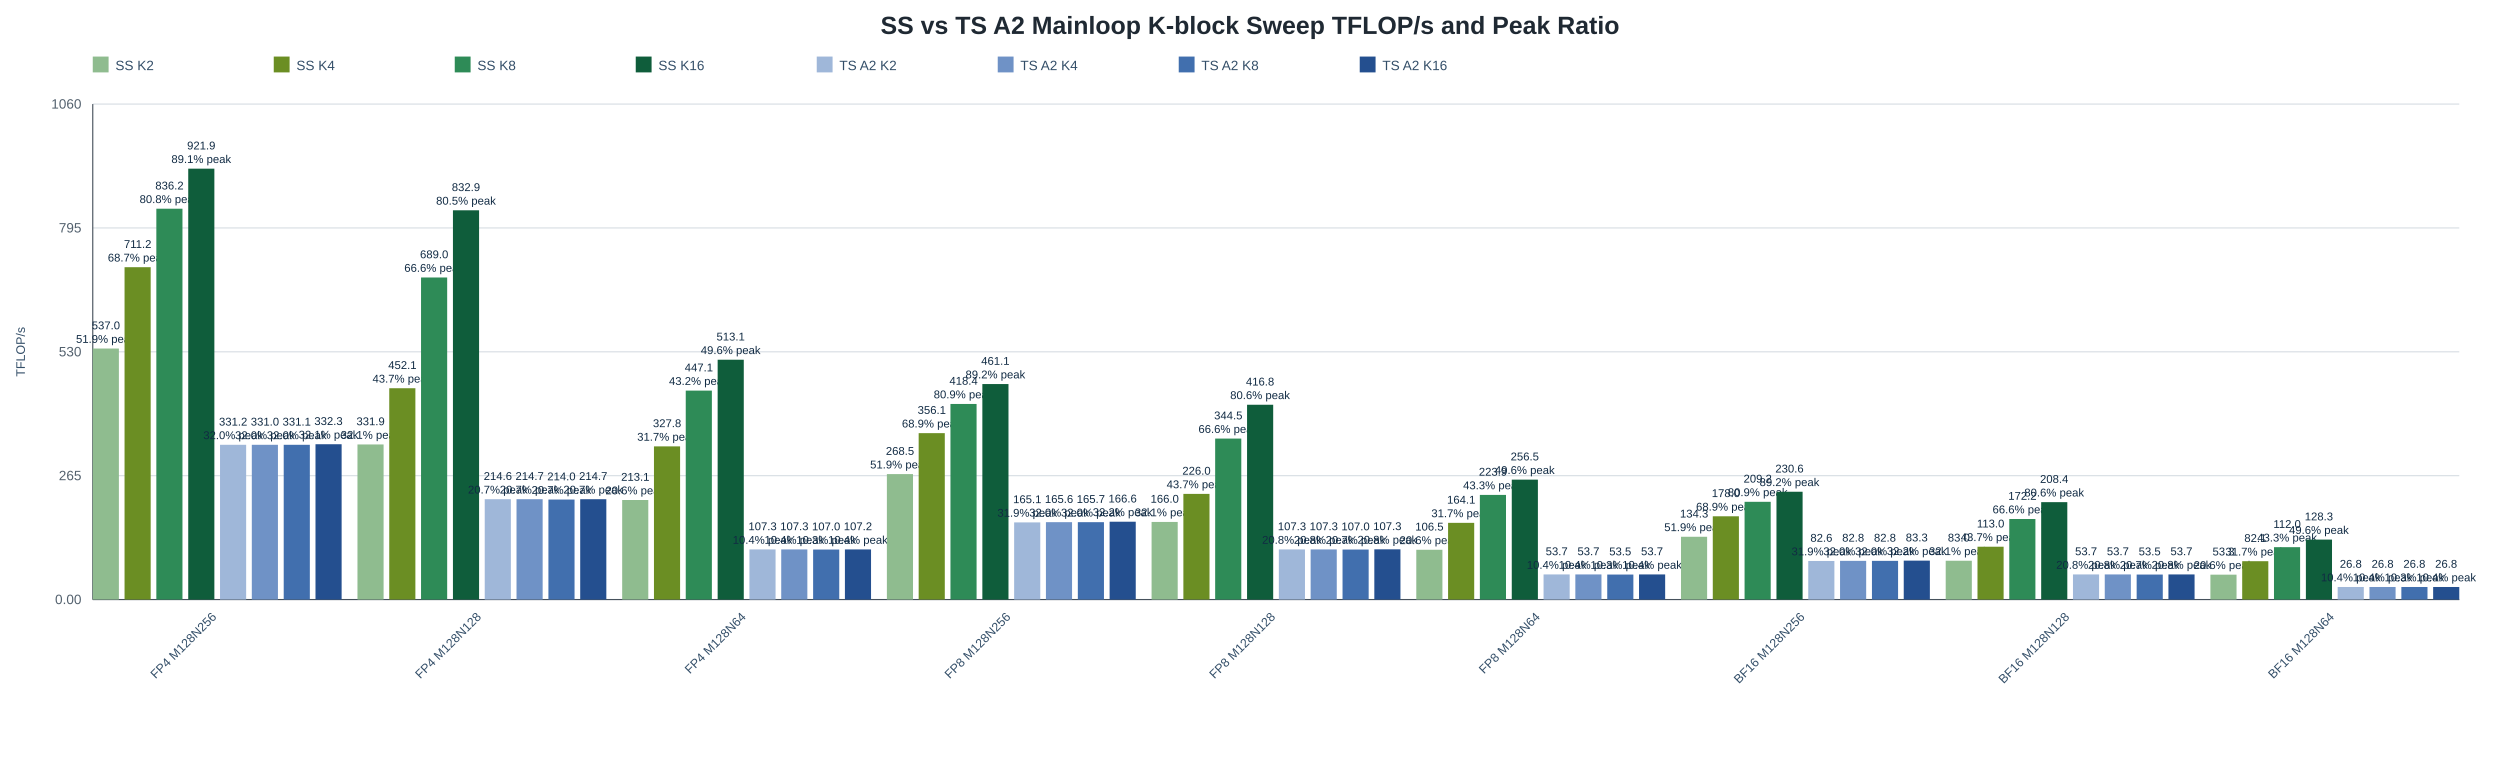
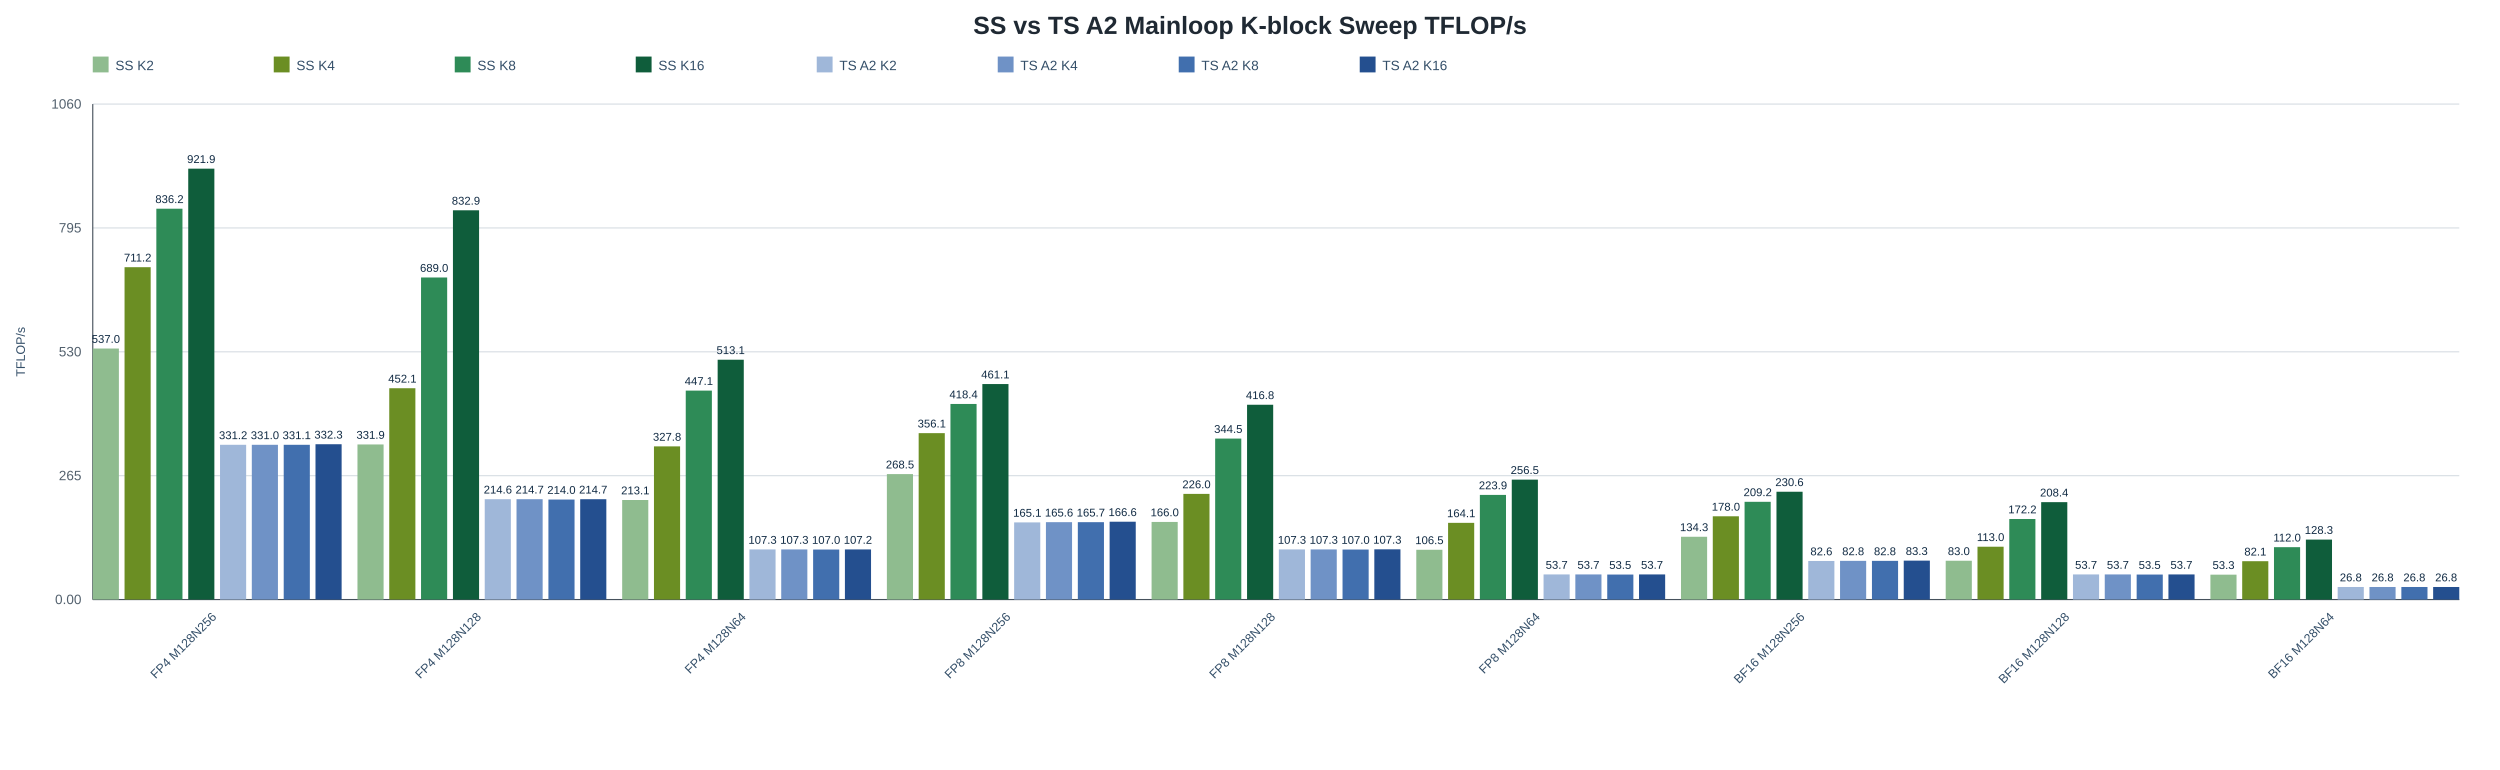
<svg xmlns="http://www.w3.org/2000/svg" width="2210" height="680" viewBox="0 0 2210 680">
  <style>
text { font-family: Arial, sans-serif; fill: #1f2933; }
.title { font-size: 22px; font-weight: 700; }
.axis { stroke: #46515c; stroke-width: 1; }
.grid { stroke: #d7dde3; stroke-width: 1; }
.tick { font-size: 12px; fill: #52606d; }
.label { font-size: 11px; fill: #334e68; }
.value { font-size: 10px; fill: #102a43; }
.legend { font-size: 12px; fill: #334e68; }
</style>
-   <text x="1105.0" y="30" text-anchor="middle" class="title">SS vs TS A2 Mainloop K-block Sweep TFLOP/s and Peak Ratio</text>
+   <text x="1105.0" y="30" text-anchor="middle" class="title">SS vs TS A2 Mainloop K-block Sweep TFLOP/s</text>
  <text x="22" y="311.0" transform="rotate(-90 22 311.0)" text-anchor="middle" class="label">TFLOP/s</text>
  <rect x="82" y="50" width="14" height="14" fill="#8fbc8f" />
  <text x="102" y="62" class="legend">SS K2</text>
  <rect x="242" y="50" width="14" height="14" fill="#6b8e23" />
  <text x="262" y="62" class="legend">SS K4</text>
  <rect x="402" y="50" width="14" height="14" fill="#2e8b57" />
  <text x="422" y="62" class="legend">SS K8</text>
  <rect x="562" y="50" width="14" height="14" fill="#0f5d3b" />
  <text x="582" y="62" class="legend">SS K16</text>
  <rect x="722" y="50" width="14" height="14" fill="#9fb7d9" />
  <text x="742" y="62" class="legend">TS A2 K2</text>
  <rect x="882" y="50" width="14" height="14" fill="#6f92c6" />
  <text x="902" y="62" class="legend">TS A2 K4</text>
  <rect x="1042" y="50" width="14" height="14" fill="#416fae" />
  <text x="1062" y="62" class="legend">TS A2 K8</text>
  <rect x="1202" y="50" width="14" height="14" fill="#244f8f" />
  <text x="1222" y="62" class="legend">TS A2 K16</text>
  <line x1="82" y1="530.0" x2="2174" y2="530.0" class="grid" />
  <text x="72" y="534.0" text-anchor="end" class="tick">0.00</text>
  <line x1="82" y1="420.5" x2="2174" y2="420.5" class="grid" />
  <text x="72" y="424.5" text-anchor="end" class="tick">265</text>
  <line x1="82" y1="311.0" x2="2174" y2="311.0" class="grid" />
  <text x="72" y="315.0" text-anchor="end" class="tick">530</text>
  <line x1="82" y1="201.5" x2="2174" y2="201.5" class="grid" />
  <text x="72" y="205.5" text-anchor="end" class="tick">795</text>
  <line x1="82" y1="92.0" x2="2174" y2="92.0" class="grid" />
  <text x="72" y="96.0" text-anchor="end" class="tick">1060</text>
  <line x1="82" y1="92" x2="82" y2="530" class="axis" />
  <line x1="82" y1="530" x2="2174" y2="530" class="axis" />
  <rect x="82.0" y="308.1" width="23.1" height="221.9" fill="#8fbc8f" />
-   <text x="93.6" y="291.1" text-anchor="middle" class="value">537.0</text>
-   <text x="93.6" y="303.1" text-anchor="middle" class="value">51.9% peak</text>
+   <text x="93.6" y="303.1" text-anchor="middle" class="value">537.0</text>
  <rect x="110.1" y="236.2" width="23.1" height="293.8" fill="#6b8e23" />
-   <text x="121.7" y="219.2" text-anchor="middle" class="value">711.2</text>
-   <text x="121.7" y="231.2" text-anchor="middle" class="value">68.7% peak</text>
+   <text x="121.7" y="231.2" text-anchor="middle" class="value">711.2</text>
  <rect x="138.2" y="184.5" width="23.1" height="345.5" fill="#2e8b57" />
-   <text x="149.8" y="167.5" text-anchor="middle" class="value">836.2</text>
-   <text x="149.8" y="179.5" text-anchor="middle" class="value">80.8% peak</text>
+   <text x="149.8" y="179.5" text-anchor="middle" class="value">836.2</text>
  <rect x="166.4" y="149.1" width="23.1" height="380.9" fill="#0f5d3b" />
-   <text x="177.9" y="132.1" text-anchor="middle" class="value">921.9</text>
-   <text x="177.9" y="144.1" text-anchor="middle" class="value">89.1% peak</text>
+   <text x="177.9" y="144.1" text-anchor="middle" class="value">921.9</text>
  <rect x="194.5" y="393.2" width="23.1" height="136.8" fill="#9fb7d9" />
-   <text x="206.1" y="376.2" text-anchor="middle" class="value">331.2</text>
-   <text x="206.1" y="388.2" text-anchor="middle" class="value">32.0% peak</text>
+   <text x="206.1" y="388.2" text-anchor="middle" class="value">331.2</text>
  <rect x="222.6" y="393.2" width="23.1" height="136.8" fill="#6f92c6" />
-   <text x="234.2" y="376.2" text-anchor="middle" class="value">331.0</text>
-   <text x="234.2" y="388.2" text-anchor="middle" class="value">32.0% peak</text>
+   <text x="234.2" y="388.2" text-anchor="middle" class="value">331.0</text>
  <rect x="250.8" y="393.2" width="23.1" height="136.8" fill="#416fae" />
-   <text x="262.3" y="376.2" text-anchor="middle" class="value">331.1</text>
-   <text x="262.3" y="388.2" text-anchor="middle" class="value">32.0% peak</text>
+   <text x="262.3" y="388.2" text-anchor="middle" class="value">331.1</text>
  <rect x="278.9" y="392.7" width="23.1" height="137.3" fill="#244f8f" />
-   <text x="290.4" y="375.7" text-anchor="middle" class="value">332.3</text>
-   <text x="290.4" y="387.7" text-anchor="middle" class="value">32.1% peak</text>
+   <text x="290.4" y="387.7" text-anchor="middle" class="value">332.3</text>
  <text x="192.0" y="546" text-anchor="end" transform="rotate(-45 192.0 546)" class="label">FP4 M128N256</text>
  <rect x="316.0" y="392.9" width="23.1" height="137.1" fill="#8fbc8f" />
-   <text x="327.6" y="375.9" text-anchor="middle" class="value">331.9</text>
-   <text x="327.6" y="387.9" text-anchor="middle" class="value">32.1% peak</text>
+   <text x="327.6" y="387.9" text-anchor="middle" class="value">331.9</text>
  <rect x="344.1" y="343.2" width="23.1" height="186.8" fill="#6b8e23" />
-   <text x="355.7" y="326.2" text-anchor="middle" class="value">452.1</text>
-   <text x="355.7" y="338.2" text-anchor="middle" class="value">43.7% peak</text>
+   <text x="355.7" y="338.2" text-anchor="middle" class="value">452.1</text>
  <rect x="372.2" y="245.3" width="23.1" height="284.7" fill="#2e8b57" />
-   <text x="383.8" y="228.3" text-anchor="middle" class="value">689.0</text>
-   <text x="383.8" y="240.3" text-anchor="middle" class="value">66.6% peak</text>
+   <text x="383.8" y="240.3" text-anchor="middle" class="value">689.0</text>
  <rect x="400.4" y="185.9" width="23.1" height="344.1" fill="#0f5d3b" />
-   <text x="411.9" y="168.9" text-anchor="middle" class="value">832.9</text>
-   <text x="411.9" y="180.9" text-anchor="middle" class="value">80.5% peak</text>
+   <text x="411.9" y="180.9" text-anchor="middle" class="value">832.9</text>
  <rect x="428.5" y="441.3" width="23.1" height="88.7" fill="#9fb7d9" />
-   <text x="440.1" y="424.3" text-anchor="middle" class="value">214.6</text>
-   <text x="440.1" y="436.3" text-anchor="middle" class="value">20.7% peak</text>
+   <text x="440.1" y="436.3" text-anchor="middle" class="value">214.6</text>
  <rect x="456.6" y="441.3" width="23.1" height="88.7" fill="#6f92c6" />
-   <text x="468.2" y="424.3" text-anchor="middle" class="value">214.7</text>
-   <text x="468.2" y="436.3" text-anchor="middle" class="value">20.7% peak</text>
+   <text x="468.2" y="436.3" text-anchor="middle" class="value">214.7</text>
  <rect x="484.8" y="441.6" width="23.1" height="88.4" fill="#416fae" />
-   <text x="496.3" y="424.6" text-anchor="middle" class="value">214.0</text>
-   <text x="496.3" y="436.6" text-anchor="middle" class="value">20.7% peak</text>
+   <text x="496.3" y="436.6" text-anchor="middle" class="value">214.0</text>
  <rect x="512.9" y="441.3" width="23.1" height="88.7" fill="#244f8f" />
-   <text x="524.4" y="424.3" text-anchor="middle" class="value">214.7</text>
-   <text x="524.4" y="436.3" text-anchor="middle" class="value">20.7% peak</text>
+   <text x="524.4" y="436.3" text-anchor="middle" class="value">214.7</text>
  <text x="426.0" y="546" text-anchor="end" transform="rotate(-45 426.0 546)" class="label">FP4 M128N128</text>
  <rect x="550.0" y="442.0" width="23.1" height="88.0" fill="#8fbc8f" />
-   <text x="561.6" y="425.0" text-anchor="middle" class="value">213.1</text>
-   <text x="561.6" y="437.0" text-anchor="middle" class="value">20.6% peak</text>
+   <text x="561.6" y="437.0" text-anchor="middle" class="value">213.1</text>
  <rect x="578.1" y="394.6" width="23.1" height="135.4" fill="#6b8e23" />
-   <text x="589.7" y="377.6" text-anchor="middle" class="value">327.8</text>
-   <text x="589.7" y="389.6" text-anchor="middle" class="value">31.7% peak</text>
+   <text x="589.7" y="389.6" text-anchor="middle" class="value">327.8</text>
  <rect x="606.2" y="345.3" width="23.1" height="184.7" fill="#2e8b57" />
-   <text x="617.8" y="328.3" text-anchor="middle" class="value">447.1</text>
-   <text x="617.8" y="340.3" text-anchor="middle" class="value">43.2% peak</text>
+   <text x="617.8" y="340.3" text-anchor="middle" class="value">447.1</text>
  <rect x="634.4" y="318.0" width="23.1" height="212.0" fill="#0f5d3b" />
-   <text x="645.9" y="301.0" text-anchor="middle" class="value">513.1</text>
-   <text x="645.9" y="313.0" text-anchor="middle" class="value">49.6% peak</text>
+   <text x="645.9" y="313.0" text-anchor="middle" class="value">513.1</text>
  <rect x="662.5" y="485.7" width="23.1" height="44.3" fill="#9fb7d9" />
-   <text x="674.1" y="468.7" text-anchor="middle" class="value">107.3</text>
-   <text x="674.1" y="480.7" text-anchor="middle" class="value">10.4% peak</text>
+   <text x="674.1" y="480.7" text-anchor="middle" class="value">107.3</text>
  <rect x="690.6" y="485.7" width="23.1" height="44.3" fill="#6f92c6" />
-   <text x="702.2" y="468.7" text-anchor="middle" class="value">107.3</text>
-   <text x="702.2" y="480.7" text-anchor="middle" class="value">10.4% peak</text>
+   <text x="702.2" y="480.7" text-anchor="middle" class="value">107.3</text>
  <rect x="718.8" y="485.8" width="23.1" height="44.2" fill="#416fae" />
-   <text x="730.3" y="468.8" text-anchor="middle" class="value">107.0</text>
-   <text x="730.3" y="480.8" text-anchor="middle" class="value">10.3% peak</text>
+   <text x="730.3" y="480.8" text-anchor="middle" class="value">107.0</text>
  <rect x="746.9" y="485.7" width="23.1" height="44.3" fill="#244f8f" />
-   <text x="758.4" y="468.7" text-anchor="middle" class="value">107.2</text>
-   <text x="758.4" y="480.7" text-anchor="middle" class="value">10.4% peak</text>
+   <text x="758.4" y="480.7" text-anchor="middle" class="value">107.2</text>
  <text x="660.0" y="546" text-anchor="end" transform="rotate(-45 660.0 546)" class="label">FP4 M128N64</text>
  <rect x="784.0" y="419.1" width="23.1" height="110.9" fill="#8fbc8f" />
-   <text x="795.6" y="402.1" text-anchor="middle" class="value">268.5</text>
-   <text x="795.6" y="414.1" text-anchor="middle" class="value">51.9% peak</text>
+   <text x="795.6" y="414.1" text-anchor="middle" class="value">268.5</text>
  <rect x="812.1" y="382.9" width="23.1" height="147.1" fill="#6b8e23" />
-   <text x="823.7" y="365.9" text-anchor="middle" class="value">356.1</text>
-   <text x="823.7" y="377.9" text-anchor="middle" class="value">68.9% peak</text>
+   <text x="823.7" y="377.9" text-anchor="middle" class="value">356.1</text>
  <rect x="840.2" y="357.1" width="23.1" height="172.9" fill="#2e8b57" />
-   <text x="851.8" y="340.1" text-anchor="middle" class="value">418.4</text>
-   <text x="851.8" y="352.1" text-anchor="middle" class="value">80.9% peak</text>
+   <text x="851.8" y="352.1" text-anchor="middle" class="value">418.4</text>
  <rect x="868.4" y="339.5" width="23.1" height="190.5" fill="#0f5d3b" />
-   <text x="879.9" y="322.5" text-anchor="middle" class="value">461.1</text>
-   <text x="879.9" y="334.5" text-anchor="middle" class="value">89.2% peak</text>
+   <text x="879.9" y="334.5" text-anchor="middle" class="value">461.1</text>
  <rect x="896.5" y="461.8" width="23.1" height="68.2" fill="#9fb7d9" />
-   <text x="908.1" y="444.8" text-anchor="middle" class="value">165.1</text>
-   <text x="908.1" y="456.8" text-anchor="middle" class="value">31.9% peak</text>
+   <text x="908.1" y="456.8" text-anchor="middle" class="value">165.1</text>
  <rect x="924.6" y="461.6" width="23.1" height="68.4" fill="#6f92c6" />
-   <text x="936.2" y="444.6" text-anchor="middle" class="value">165.6</text>
-   <text x="936.2" y="456.6" text-anchor="middle" class="value">32.0% peak</text>
+   <text x="936.2" y="456.6" text-anchor="middle" class="value">165.6</text>
  <rect x="952.8" y="461.6" width="23.1" height="68.4" fill="#416fae" />
-   <text x="964.3" y="444.6" text-anchor="middle" class="value">165.7</text>
-   <text x="964.3" y="456.6" text-anchor="middle" class="value">32.0% peak</text>
+   <text x="964.3" y="456.6" text-anchor="middle" class="value">165.7</text>
  <rect x="980.9" y="461.2" width="23.1" height="68.8" fill="#244f8f" />
-   <text x="992.4" y="444.2" text-anchor="middle" class="value">166.6</text>
-   <text x="992.4" y="456.2" text-anchor="middle" class="value">32.2% peak</text>
+   <text x="992.4" y="456.2" text-anchor="middle" class="value">166.6</text>
  <text x="894.0" y="546" text-anchor="end" transform="rotate(-45 894.0 546)" class="label">FP8 M128N256</text>
  <rect x="1018.0" y="461.4" width="23.1" height="68.6" fill="#8fbc8f" />
-   <text x="1029.6" y="444.4" text-anchor="middle" class="value">166.0</text>
-   <text x="1029.6" y="456.4" text-anchor="middle" class="value">32.1% peak</text>
+   <text x="1029.6" y="456.4" text-anchor="middle" class="value">166.0</text>
  <rect x="1046.1" y="436.6" width="23.1" height="93.4" fill="#6b8e23" />
-   <text x="1057.7" y="419.6" text-anchor="middle" class="value">226.0</text>
-   <text x="1057.7" y="431.6" text-anchor="middle" class="value">43.7% peak</text>
+   <text x="1057.7" y="431.6" text-anchor="middle" class="value">226.0</text>
  <rect x="1074.2" y="387.7" width="23.1" height="142.3" fill="#2e8b57" />
-   <text x="1085.8" y="370.7" text-anchor="middle" class="value">344.5</text>
-   <text x="1085.8" y="382.7" text-anchor="middle" class="value">66.6% peak</text>
+   <text x="1085.8" y="382.7" text-anchor="middle" class="value">344.5</text>
  <rect x="1102.4" y="357.8" width="23.1" height="172.2" fill="#0f5d3b" />
-   <text x="1113.9" y="340.8" text-anchor="middle" class="value">416.8</text>
-   <text x="1113.9" y="352.8" text-anchor="middle" class="value">80.6% peak</text>
+   <text x="1113.9" y="352.8" text-anchor="middle" class="value">416.8</text>
  <rect x="1130.5" y="485.7" width="23.1" height="44.3" fill="#9fb7d9" />
-   <text x="1142.1" y="468.7" text-anchor="middle" class="value">107.3</text>
-   <text x="1142.1" y="480.7" text-anchor="middle" class="value">20.8% peak</text>
+   <text x="1142.1" y="480.7" text-anchor="middle" class="value">107.3</text>
  <rect x="1158.6" y="485.7" width="23.1" height="44.3" fill="#6f92c6" />
-   <text x="1170.2" y="468.7" text-anchor="middle" class="value">107.3</text>
-   <text x="1170.2" y="480.7" text-anchor="middle" class="value">20.8% peak</text>
+   <text x="1170.2" y="480.7" text-anchor="middle" class="value">107.3</text>
  <rect x="1186.8" y="485.8" width="23.1" height="44.2" fill="#416fae" />
-   <text x="1198.3" y="468.8" text-anchor="middle" class="value">107.0</text>
-   <text x="1198.3" y="480.8" text-anchor="middle" class="value">20.7% peak</text>
+   <text x="1198.3" y="480.8" text-anchor="middle" class="value">107.0</text>
  <rect x="1214.9" y="485.6" width="23.1" height="44.4" fill="#244f8f" />
-   <text x="1226.4" y="468.6" text-anchor="middle" class="value">107.3</text>
-   <text x="1226.4" y="480.6" text-anchor="middle" class="value">20.8% peak</text>
+   <text x="1226.4" y="480.6" text-anchor="middle" class="value">107.3</text>
  <text x="1128.0" y="546" text-anchor="end" transform="rotate(-45 1128.0 546)" class="label">FP8 M128N128</text>
  <rect x="1252.0" y="486.0" width="23.1" height="44.0" fill="#8fbc8f" />
-   <text x="1263.6" y="469.0" text-anchor="middle" class="value">106.5</text>
-   <text x="1263.6" y="481.0" text-anchor="middle" class="value">20.6% peak</text>
+   <text x="1263.6" y="481.0" text-anchor="middle" class="value">106.5</text>
  <rect x="1280.1" y="462.2" width="23.1" height="67.8" fill="#6b8e23" />
-   <text x="1291.7" y="445.2" text-anchor="middle" class="value">164.1</text>
-   <text x="1291.7" y="457.2" text-anchor="middle" class="value">31.7% peak</text>
+   <text x="1291.7" y="457.2" text-anchor="middle" class="value">164.1</text>
  <rect x="1308.2" y="437.5" width="23.1" height="92.5" fill="#2e8b57" />
-   <text x="1319.8" y="420.5" text-anchor="middle" class="value">223.9</text>
-   <text x="1319.8" y="432.5" text-anchor="middle" class="value">43.3% peak</text>
+   <text x="1319.8" y="432.5" text-anchor="middle" class="value">223.9</text>
  <rect x="1336.4" y="424.0" width="23.1" height="106.0" fill="#0f5d3b" />
-   <text x="1347.9" y="407.0" text-anchor="middle" class="value">256.5</text>
-   <text x="1347.9" y="419.0" text-anchor="middle" class="value">49.6% peak</text>
+   <text x="1347.9" y="419.0" text-anchor="middle" class="value">256.5</text>
  <rect x="1364.5" y="507.8" width="23.1" height="22.2" fill="#9fb7d9" />
-   <text x="1376.1" y="490.8" text-anchor="middle" class="value">53.7</text>
-   <text x="1376.1" y="502.8" text-anchor="middle" class="value">10.4% peak</text>
+   <text x="1376.1" y="502.8" text-anchor="middle" class="value">53.7</text>
  <rect x="1392.6" y="507.8" width="23.1" height="22.2" fill="#6f92c6" />
-   <text x="1404.2" y="490.8" text-anchor="middle" class="value">53.7</text>
-   <text x="1404.2" y="502.8" text-anchor="middle" class="value">10.4% peak</text>
+   <text x="1404.2" y="502.8" text-anchor="middle" class="value">53.7</text>
  <rect x="1420.8" y="507.9" width="23.1" height="22.1" fill="#416fae" />
-   <text x="1432.3" y="490.9" text-anchor="middle" class="value">53.5</text>
-   <text x="1432.3" y="502.9" text-anchor="middle" class="value">10.3% peak</text>
+   <text x="1432.3" y="502.9" text-anchor="middle" class="value">53.5</text>
  <rect x="1448.9" y="507.8" width="23.1" height="22.2" fill="#244f8f" />
-   <text x="1460.4" y="490.8" text-anchor="middle" class="value">53.7</text>
-   <text x="1460.4" y="502.8" text-anchor="middle" class="value">10.4% peak</text>
+   <text x="1460.4" y="502.8" text-anchor="middle" class="value">53.7</text>
  <text x="1362.0" y="546" text-anchor="end" transform="rotate(-45 1362.0 546)" class="label">FP8 M128N64</text>
  <rect x="1486.0" y="474.5" width="23.1" height="55.5" fill="#8fbc8f" />
-   <text x="1497.6" y="457.5" text-anchor="middle" class="value">134.3</text>
-   <text x="1497.6" y="469.5" text-anchor="middle" class="value">51.9% peak</text>
+   <text x="1497.6" y="469.5" text-anchor="middle" class="value">134.3</text>
  <rect x="1514.1" y="456.4" width="23.1" height="73.6" fill="#6b8e23" />
-   <text x="1525.7" y="439.4" text-anchor="middle" class="value">178.0</text>
-   <text x="1525.7" y="451.4" text-anchor="middle" class="value">68.9% peak</text>
+   <text x="1525.7" y="451.4" text-anchor="middle" class="value">178.0</text>
  <rect x="1542.2" y="443.6" width="23.1" height="86.4" fill="#2e8b57" />
-   <text x="1553.8" y="426.6" text-anchor="middle" class="value">209.2</text>
-   <text x="1553.8" y="438.6" text-anchor="middle" class="value">80.9% peak</text>
+   <text x="1553.8" y="438.6" text-anchor="middle" class="value">209.2</text>
  <rect x="1570.4" y="434.7" width="23.1" height="95.3" fill="#0f5d3b" />
-   <text x="1581.9" y="417.7" text-anchor="middle" class="value">230.6</text>
-   <text x="1581.9" y="429.7" text-anchor="middle" class="value">89.2% peak</text>
+   <text x="1581.9" y="429.7" text-anchor="middle" class="value">230.6</text>
  <rect x="1598.5" y="495.9" width="23.1" height="34.1" fill="#9fb7d9" />
-   <text x="1610.1" y="478.9" text-anchor="middle" class="value">82.6</text>
-   <text x="1610.1" y="490.9" text-anchor="middle" class="value">31.9% peak</text>
+   <text x="1610.1" y="490.9" text-anchor="middle" class="value">82.6</text>
  <rect x="1626.6" y="495.8" width="23.1" height="34.2" fill="#6f92c6" />
-   <text x="1638.2" y="478.8" text-anchor="middle" class="value">82.8</text>
-   <text x="1638.2" y="490.8" text-anchor="middle" class="value">32.0% peak</text>
+   <text x="1638.2" y="490.8" text-anchor="middle" class="value">82.8</text>
  <rect x="1654.8" y="495.8" width="23.1" height="34.2" fill="#416fae" />
-   <text x="1666.3" y="478.8" text-anchor="middle" class="value">82.8</text>
-   <text x="1666.3" y="490.8" text-anchor="middle" class="value">32.0% peak</text>
+   <text x="1666.3" y="490.8" text-anchor="middle" class="value">82.8</text>
  <rect x="1682.9" y="495.6" width="23.1" height="34.4" fill="#244f8f" />
-   <text x="1694.4" y="478.6" text-anchor="middle" class="value">83.3</text>
-   <text x="1694.4" y="490.6" text-anchor="middle" class="value">32.2% peak</text>
+   <text x="1694.4" y="490.6" text-anchor="middle" class="value">83.3</text>
  <text x="1596.0" y="546" text-anchor="end" transform="rotate(-45 1596.0 546)" class="label">BF16 M128N256</text>
  <rect x="1720.0" y="495.7" width="23.1" height="34.3" fill="#8fbc8f" />
-   <text x="1731.6" y="478.7" text-anchor="middle" class="value">83.0</text>
-   <text x="1731.6" y="490.7" text-anchor="middle" class="value">32.1% peak</text>
+   <text x="1731.6" y="490.7" text-anchor="middle" class="value">83.0</text>
  <rect x="1748.1" y="483.3" width="23.1" height="46.7" fill="#6b8e23" />
-   <text x="1759.7" y="466.3" text-anchor="middle" class="value">113.0</text>
-   <text x="1759.7" y="478.3" text-anchor="middle" class="value">43.7% peak</text>
+   <text x="1759.7" y="478.3" text-anchor="middle" class="value">113.0</text>
  <rect x="1776.2" y="458.8" width="23.1" height="71.2" fill="#2e8b57" />
-   <text x="1787.8" y="441.8" text-anchor="middle" class="value">172.2</text>
-   <text x="1787.8" y="453.8" text-anchor="middle" class="value">66.6% peak</text>
+   <text x="1787.8" y="453.8" text-anchor="middle" class="value">172.2</text>
  <rect x="1804.4" y="443.9" width="23.1" height="86.1" fill="#0f5d3b" />
-   <text x="1815.9" y="426.9" text-anchor="middle" class="value">208.4</text>
-   <text x="1815.9" y="438.9" text-anchor="middle" class="value">80.6% peak</text>
+   <text x="1815.9" y="438.9" text-anchor="middle" class="value">208.4</text>
  <rect x="1832.5" y="507.8" width="23.1" height="22.2" fill="#9fb7d9" />
-   <text x="1844.1" y="490.8" text-anchor="middle" class="value">53.7</text>
-   <text x="1844.1" y="502.8" text-anchor="middle" class="value">20.8% peak</text>
+   <text x="1844.1" y="502.8" text-anchor="middle" class="value">53.7</text>
  <rect x="1860.6" y="507.8" width="23.1" height="22.2" fill="#6f92c6" />
-   <text x="1872.2" y="490.8" text-anchor="middle" class="value">53.7</text>
-   <text x="1872.2" y="502.8" text-anchor="middle" class="value">20.8% peak</text>
+   <text x="1872.2" y="502.8" text-anchor="middle" class="value">53.7</text>
  <rect x="1888.8" y="507.9" width="23.1" height="22.1" fill="#416fae" />
-   <text x="1900.3" y="490.9" text-anchor="middle" class="value">53.5</text>
-   <text x="1900.3" y="502.9" text-anchor="middle" class="value">20.7% peak</text>
+   <text x="1900.3" y="502.9" text-anchor="middle" class="value">53.5</text>
  <rect x="1916.9" y="507.8" width="23.1" height="22.2" fill="#244f8f" />
-   <text x="1928.4" y="490.8" text-anchor="middle" class="value">53.7</text>
-   <text x="1928.4" y="502.8" text-anchor="middle" class="value">20.8% peak</text>
+   <text x="1928.4" y="502.8" text-anchor="middle" class="value">53.7</text>
  <text x="1830.0" y="546" text-anchor="end" transform="rotate(-45 1830.0 546)" class="label">BF16 M128N128</text>
  <rect x="1954.0" y="508.0" width="23.1" height="22.0" fill="#8fbc8f" />
-   <text x="1965.6" y="491.0" text-anchor="middle" class="value">53.3</text>
-   <text x="1965.6" y="503.0" text-anchor="middle" class="value">20.6% peak</text>
+   <text x="1965.6" y="503.0" text-anchor="middle" class="value">53.3</text>
  <rect x="1982.1" y="496.1" width="23.1" height="33.9" fill="#6b8e23" />
-   <text x="1993.7" y="479.1" text-anchor="middle" class="value">82.1</text>
-   <text x="1993.7" y="491.1" text-anchor="middle" class="value">31.7% peak</text>
+   <text x="1993.7" y="491.1" text-anchor="middle" class="value">82.1</text>
  <rect x="2010.2" y="483.7" width="23.1" height="46.3" fill="#2e8b57" />
-   <text x="2021.8" y="466.7" text-anchor="middle" class="value">112.0</text>
-   <text x="2021.8" y="478.7" text-anchor="middle" class="value">43.3% peak</text>
+   <text x="2021.8" y="478.7" text-anchor="middle" class="value">112.0</text>
  <rect x="2038.4" y="477.0" width="23.1" height="53.0" fill="#0f5d3b" />
-   <text x="2049.9" y="460.0" text-anchor="middle" class="value">128.3</text>
-   <text x="2049.9" y="472.0" text-anchor="middle" class="value">49.6% peak</text>
+   <text x="2049.9" y="472.0" text-anchor="middle" class="value">128.3</text>
  <rect x="2066.5" y="518.9" width="23.1" height="11.1" fill="#9fb7d9" />
-   <text x="2078.1" y="501.9" text-anchor="middle" class="value">26.8</text>
-   <text x="2078.1" y="513.9" text-anchor="middle" class="value">10.4% peak</text>
+   <text x="2078.1" y="513.9" text-anchor="middle" class="value">26.8</text>
  <rect x="2094.6" y="518.9" width="23.1" height="11.1" fill="#6f92c6" />
-   <text x="2106.2" y="501.9" text-anchor="middle" class="value">26.8</text>
-   <text x="2106.2" y="513.9" text-anchor="middle" class="value">10.4% peak</text>
+   <text x="2106.2" y="513.9" text-anchor="middle" class="value">26.8</text>
  <rect x="2122.8" y="518.9" width="23.1" height="11.1" fill="#416fae" />
-   <text x="2134.3" y="501.9" text-anchor="middle" class="value">26.8</text>
-   <text x="2134.3" y="513.9" text-anchor="middle" class="value">10.3% peak</text>
+   <text x="2134.3" y="513.9" text-anchor="middle" class="value">26.8</text>
  <rect x="2150.9" y="518.9" width="23.1" height="11.1" fill="#244f8f" />
-   <text x="2162.4" y="501.9" text-anchor="middle" class="value">26.8</text>
-   <text x="2162.4" y="513.9" text-anchor="middle" class="value">10.4% peak</text>
+   <text x="2162.4" y="513.9" text-anchor="middle" class="value">26.8</text>
  <text x="2064.0" y="546" text-anchor="end" transform="rotate(-45 2064.0 546)" class="label">BF16 M128N64</text>
</svg>
